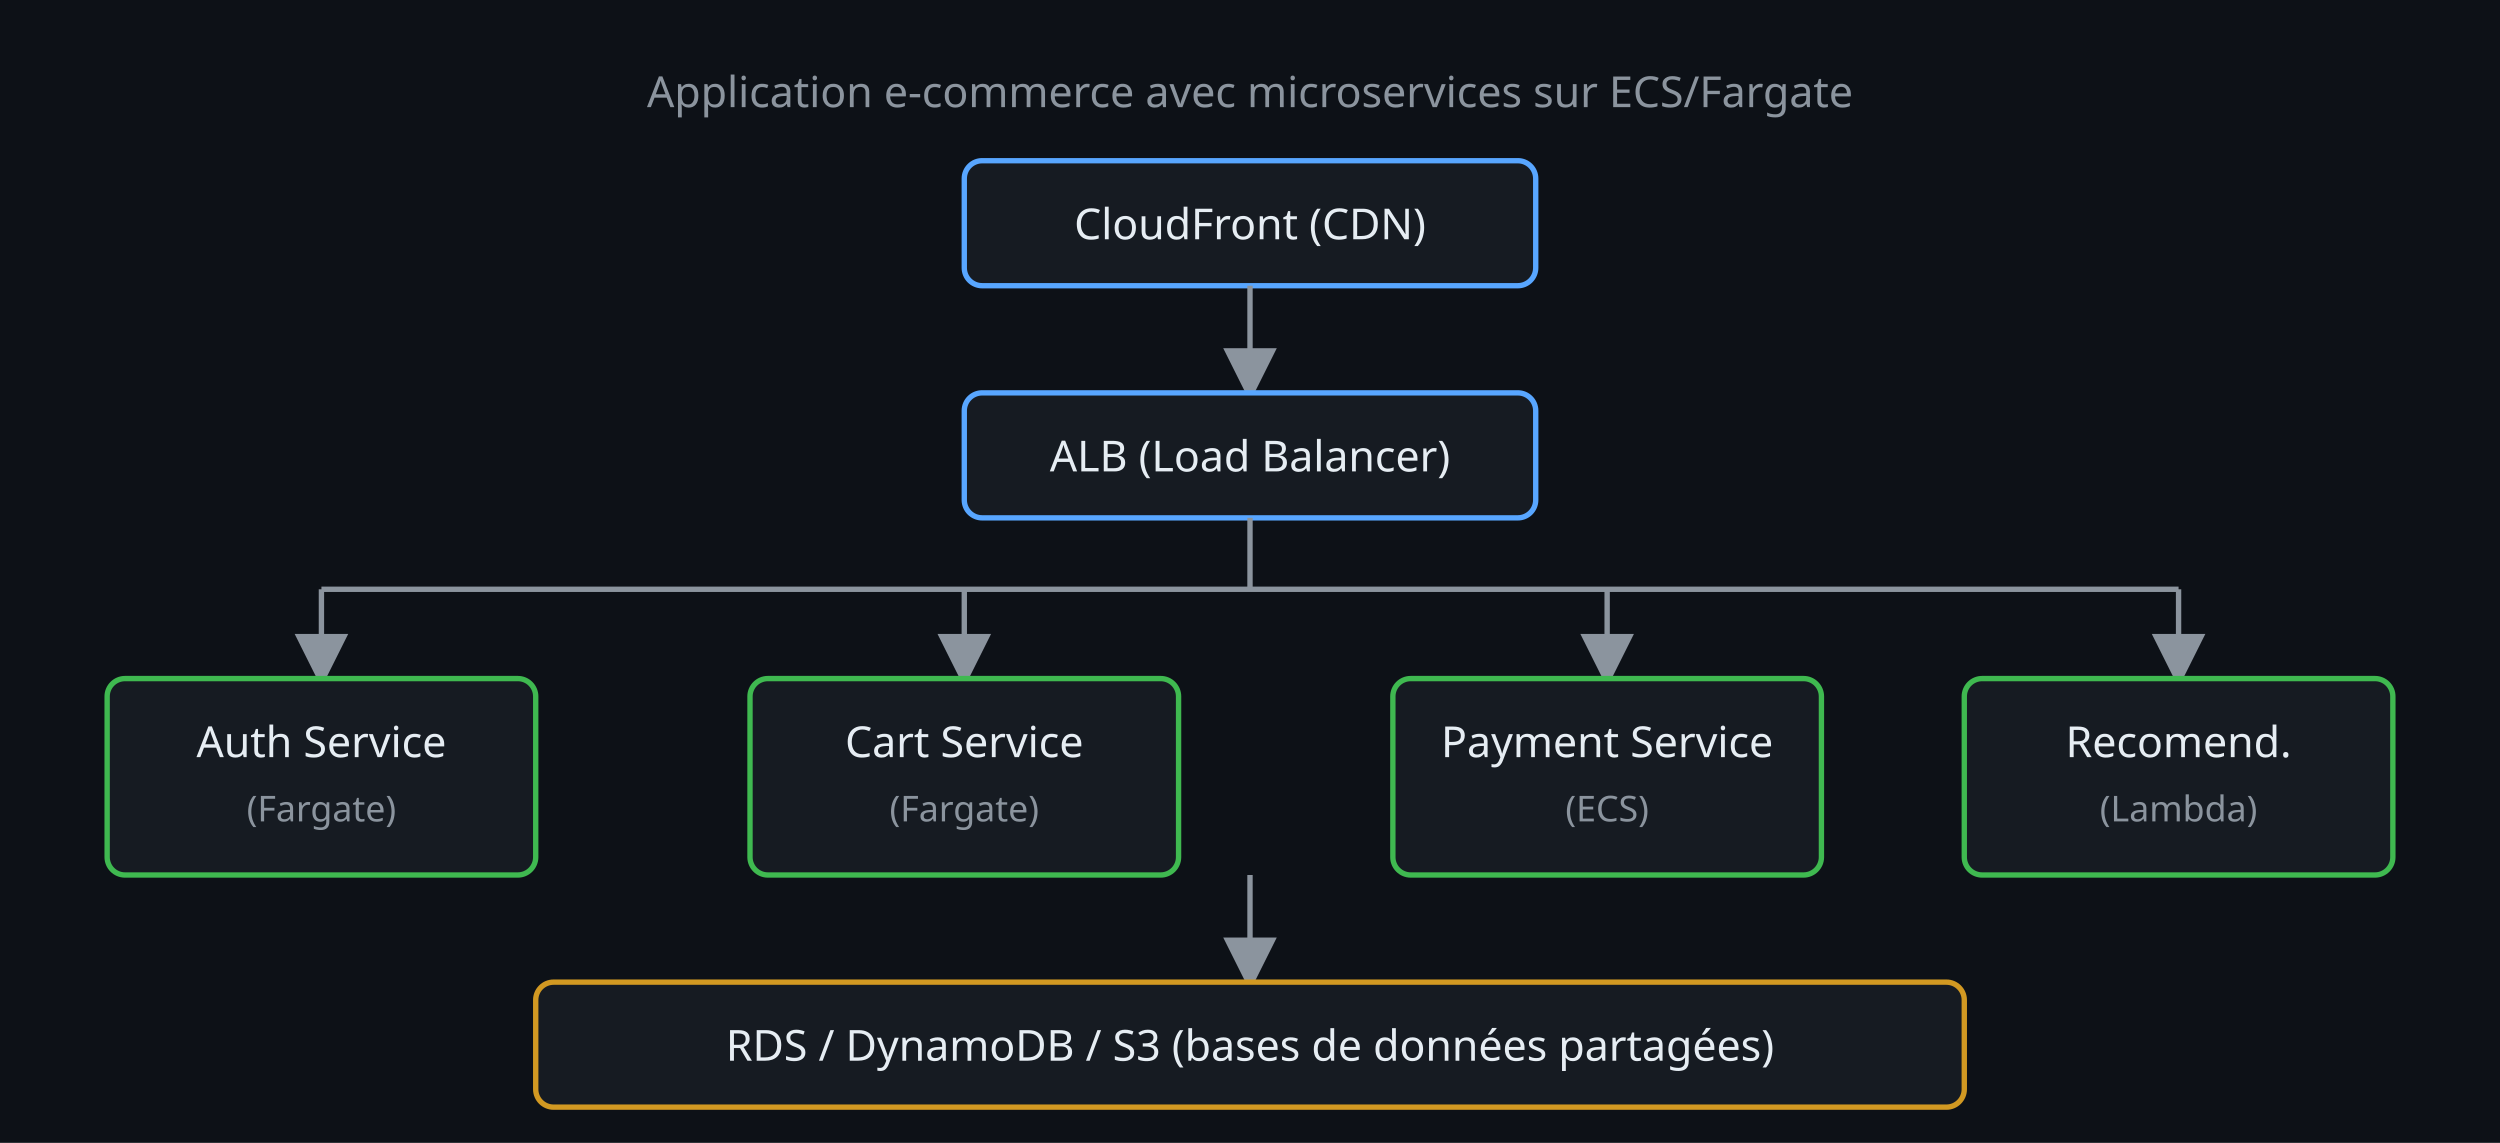
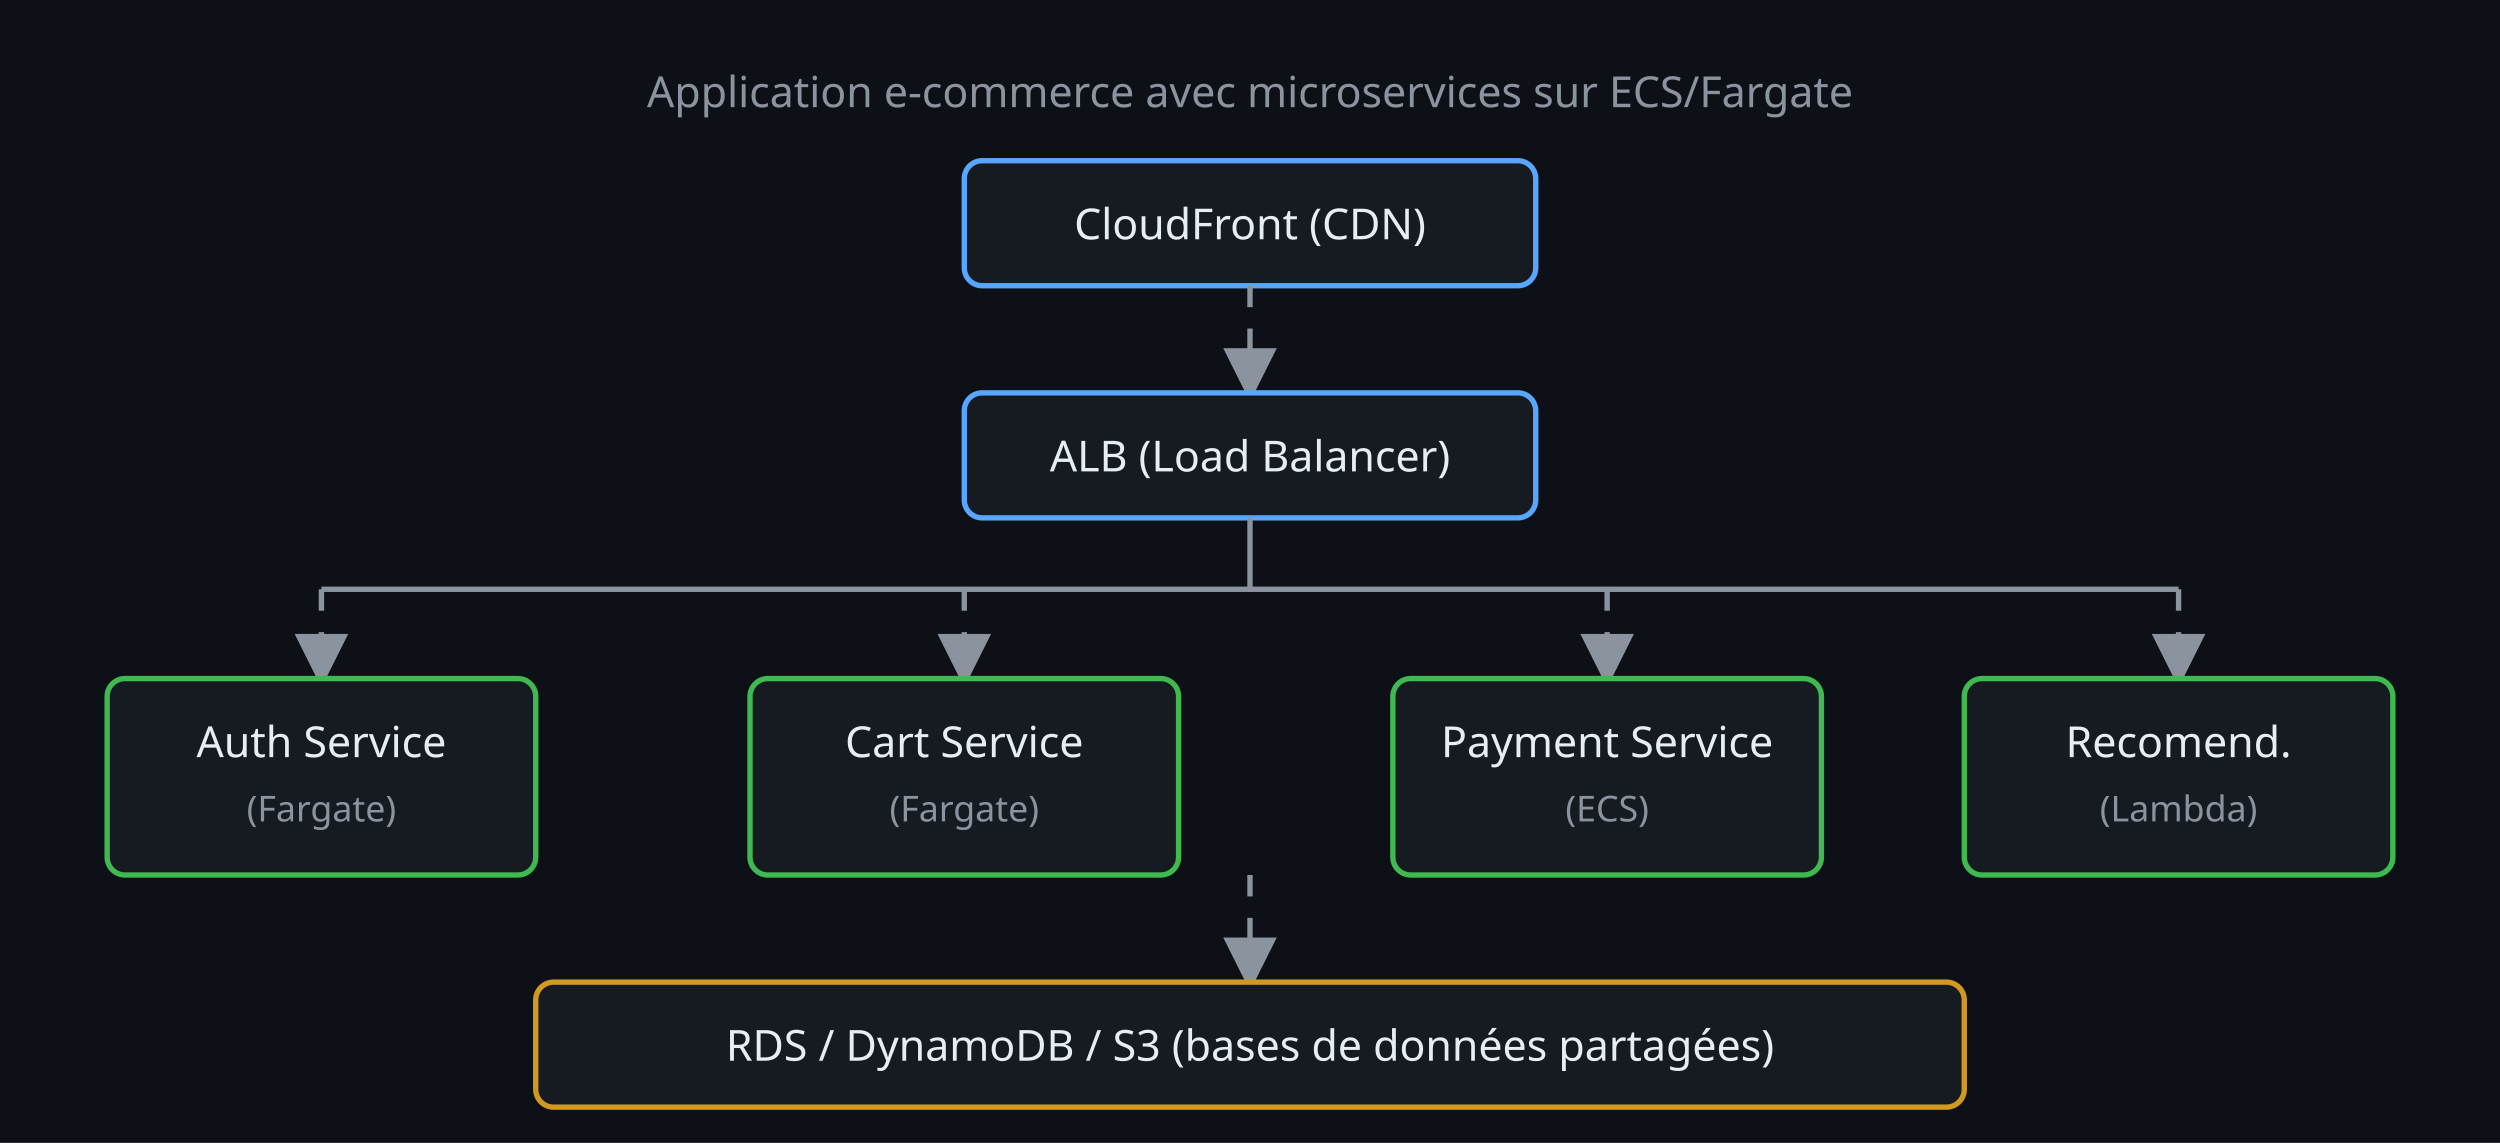
<svg xmlns="http://www.w3.org/2000/svg" viewBox="0 0 700 320" font-family="system-ui, sans-serif">
  <rect width="700" height="320" fill="#0d1117" />
  <text x="350" y="30" text-anchor="middle" fill="#8b949e" font-size="12">Application e-commerce avec microservices sur ECS/Fargate</text>
  <rect x="270" y="45" width="160" height="35" rx="5" fill="#161b22" stroke="#58a6ff" stroke-width="1.5" />
  <text x="350" y="67" text-anchor="middle" fill="#e6edf3" font-size="12">CloudFront (CDN)</text>
-   <line x1="350" y1="80" x2="350" y2="105" stroke="#8b949e" stroke-width="1.5" marker-end="url(#a9)" />
+   <line class="flow" x1="350" y1="80" x2="350" y2="105" stroke="#8b949e" stroke-width="1.5" marker-end="url(#a9)" />
  <defs>
    <marker id="a9" markerWidth="10" markerHeight="10" refX="5" refY="5" orient="auto">
      <path d="M0,0 L10,5 L0,10 Z" fill="#8b949e" />
    </marker>
+     <style>.flow{stroke-dasharray:6 6;animation:move 1.5s linear infinite}@keyframes move{to{stroke-dashoffset:-24}}@media(prefers-reduced-motion:reduce){.flow{animation:none}}</style>
  </defs>
  <rect x="270" y="110" width="160" height="35" rx="5" fill="#161b22" stroke="#58a6ff" stroke-width="1.5" />
  <text x="350" y="132" text-anchor="middle" fill="#e6edf3" font-size="12">ALB (Load Balancer)</text>
  <line x1="350" y1="145" x2="350" y2="165" stroke="#8b949e" stroke-width="1.5" />
  <line x1="90" y1="165" x2="610" y2="165" stroke="#8b949e" stroke-width="1.5" />
-   <line x1="90" y1="165" x2="90" y2="185" stroke="#8b949e" stroke-width="1.5" marker-end="url(#a9)" />
-   <line x1="270" y1="165" x2="270" y2="185" stroke="#8b949e" stroke-width="1.5" marker-end="url(#a9)" />
-   <line x1="450" y1="165" x2="450" y2="185" stroke="#8b949e" stroke-width="1.5" marker-end="url(#a9)" />
-   <line x1="610" y1="165" x2="610" y2="185" stroke="#8b949e" stroke-width="1.5" marker-end="url(#a9)" />
+   <line class="flow" x1="90" y1="165" x2="90" y2="185" stroke="#8b949e" stroke-width="1.5" marker-end="url(#a9)" />
+   <line class="flow" x1="270" y1="165" x2="270" y2="185" stroke="#8b949e" stroke-width="1.5" marker-end="url(#a9)" />
+   <line class="flow" x1="450" y1="165" x2="450" y2="185" stroke="#8b949e" stroke-width="1.5" marker-end="url(#a9)" />
+   <line class="flow" x1="610" y1="165" x2="610" y2="185" stroke="#8b949e" stroke-width="1.5" marker-end="url(#a9)" />
  <rect x="30" y="190" width="120" height="55" rx="5" fill="#161b22" stroke="#3fb950" stroke-width="1.5" />
  <text x="90" y="212" text-anchor="middle" fill="#e6edf3" font-size="12">Auth Service</text>
  <text x="90" y="230" text-anchor="middle" fill="#8b949e" font-size="10">(Fargate)</text>
  <rect x="210" y="190" width="120" height="55" rx="5" fill="#161b22" stroke="#3fb950" stroke-width="1.5" />
  <text x="270" y="212" text-anchor="middle" fill="#e6edf3" font-size="12">Cart Service</text>
  <text x="270" y="230" text-anchor="middle" fill="#8b949e" font-size="10">(Fargate)</text>
  <rect x="390" y="190" width="120" height="55" rx="5" fill="#161b22" stroke="#3fb950" stroke-width="1.5" />
  <text x="450" y="212" text-anchor="middle" fill="#e6edf3" font-size="12">Payment Service</text>
  <text x="450" y="230" text-anchor="middle" fill="#8b949e" font-size="10">(ECS)</text>
  <rect x="550" y="190" width="120" height="55" rx="5" fill="#161b22" stroke="#3fb950" stroke-width="1.5" />
  <text x="610" y="212" text-anchor="middle" fill="#e6edf3" font-size="12">Recomend.</text>
  <text x="610" y="230" text-anchor="middle" fill="#8b949e" font-size="10">(Lambda)</text>
-   <line x1="350" y1="245" x2="350" y2="270" stroke="#8b949e" stroke-width="1.5" marker-end="url(#a9)" />
+   <line class="flow" x1="350" y1="245" x2="350" y2="270" stroke="#8b949e" stroke-width="1.5" marker-end="url(#a9)" />
  <rect x="150" y="275" width="400" height="35" rx="5" fill="#161b22" stroke="#d29922" stroke-width="1.5" />
  <text x="350" y="297" text-anchor="middle" fill="#e6edf3" font-size="12">RDS / DynamoDB / S3 (bases de données partagées)</text>
</svg>
